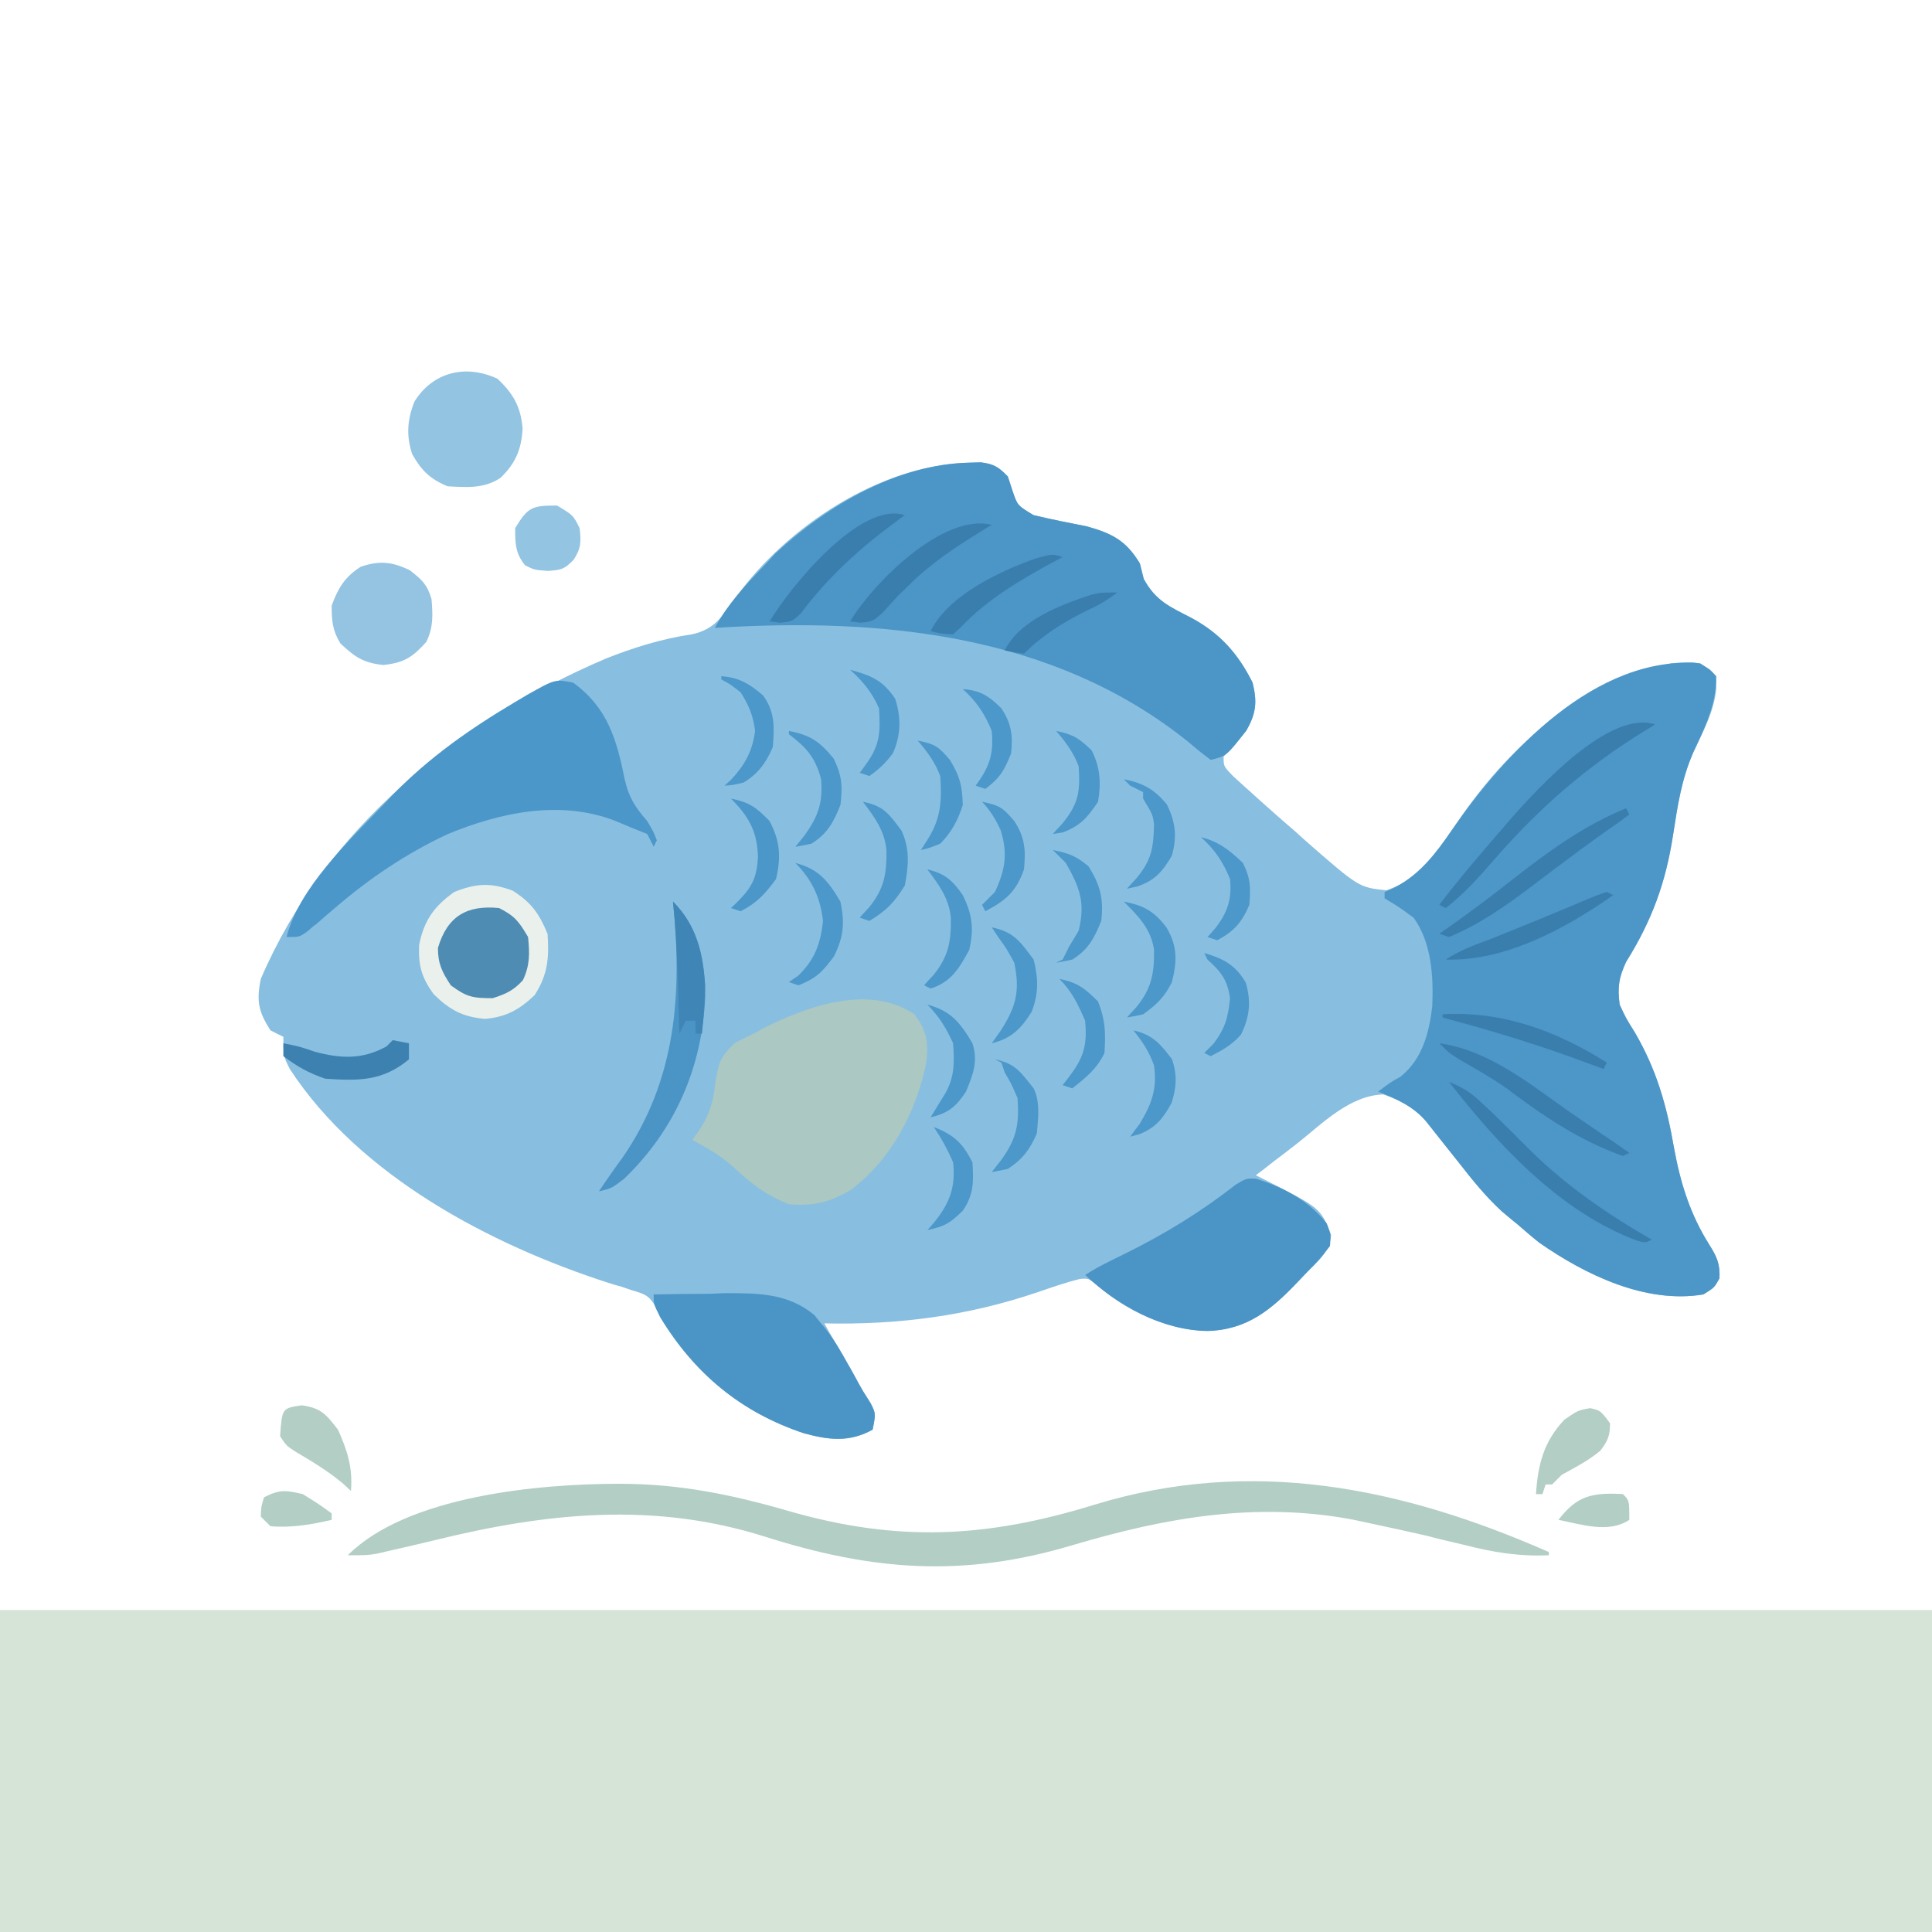
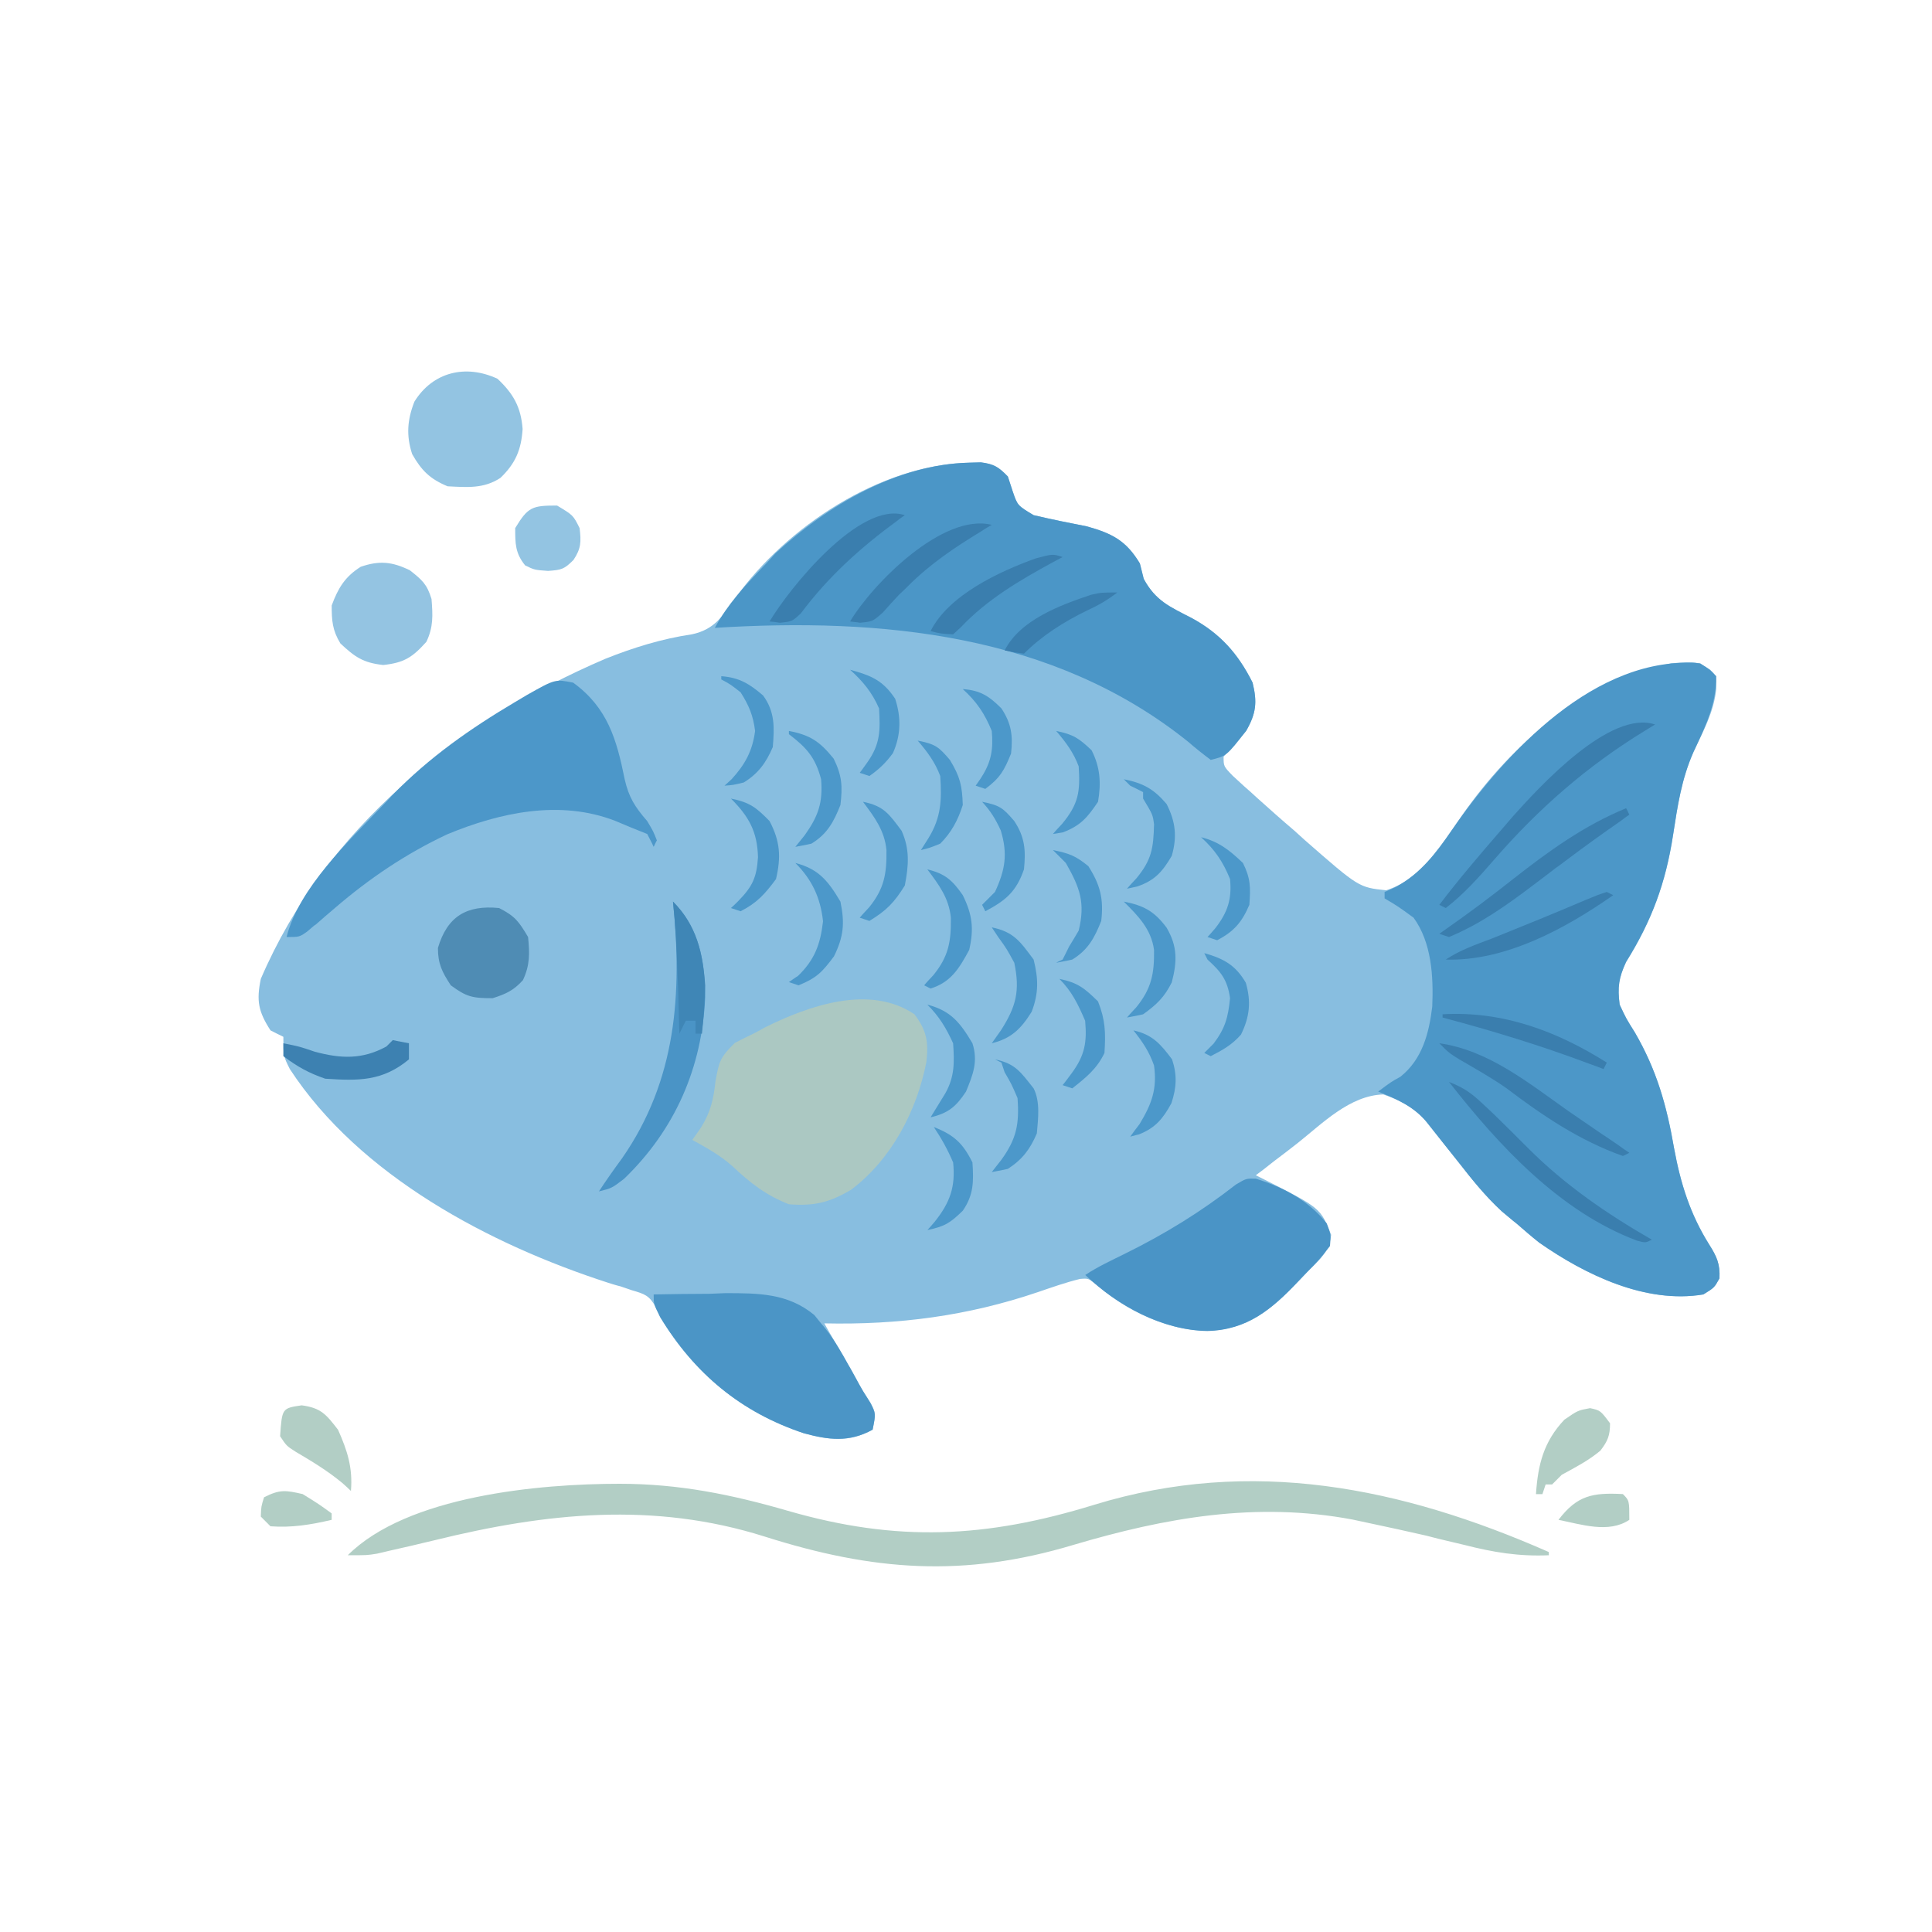
<svg xmlns="http://www.w3.org/2000/svg" version="1.1" width="600" height="600" viewBox="0 0 600 600" role="img" aria-label="Fish">
  <path d="M0 0 C1.2 -0 2.4 -0.1 3.6 -0.1 C7.7 0.4 9.2 1.4 12 4.3 C12.5 5.8 13 7.3 13.5 8.9 C15 13.3 15 13.3 20 16.3 C25.5 17.6 31 18.7 36.6 19.8 C44.5 22 48.8 24.3 53 31.3 C53.4 32.9 53.8 34.4 54.2 36.1 C57.9 42.9 62.2 44.7 69 48.2 C77.9 53 83.5 59.3 88 68.3 C89.5 74.4 89.1 77.9 86 83.3 C83.7 86 81.3 88.7 79 91.3 C79 94.3 79 94.3 81.8 97.2 C83 98.3 84.2 99.4 85.5 100.6 C86.8 101.7 88.1 102.9 89.4 104.1 C93.2 107.5 97.1 111 101 114.3 C102.1 115.3 103.1 116.2 104.2 117.2 C121 131.9 121 131.9 129.5 132.8 C140.8 129.1 146.6 118.9 153 109.6 C168.7 87.1 190.6 68.3 218 62.3 C226 61.7 226 61.7 230.1 64.3 C232 66.3 232 66.3 232 70.2 C231.3 77.4 227.9 83.5 224.9 89.9 C221.2 98.3 220 106.5 218.6 115.6 C216.3 130.5 212 142.2 204 155.1 C201.7 160 201.3 162.9 202 168.3 C204 172.6 204 172.6 206.7 176.9 C213.5 188.6 216.6 199.6 218.9 212.9 C220.9 223.8 223.9 233.4 229.8 242.8 C232.2 246.6 233.2 248.9 233 253.3 C231.4 256.2 231.4 256.2 228 258.3 C210.1 261.3 191.3 252.2 177 242.2 C174.6 240.3 172.3 238.3 170 236.3 C168.5 235.1 167 233.8 165.4 232.5 C160.4 227.9 156.2 222.7 152 217.3 C150.6 215.5 149.1 213.7 147.7 211.9 C145.8 209.5 143.9 207.1 142 204.7 C138.4 200.4 133.9 198 128.6 196.2 C118.2 196.5 109.7 205.2 102 211.3 C99.6 213.2 97.1 215.1 94.7 216.9 C93.6 217.8 92.5 218.6 91.4 219.5 C90.6 220.1 89.8 220.7 89 221.3 C90 221.8 91 222.3 92 222.8 C109.1 231.5 109.1 231.5 112.4 239.8 C111.8 245.1 108.7 247.7 105 251.3 C104.1 252.3 103.1 253.3 102.2 254.3 C93.9 263 86.3 269.3 73.9 269.6 C61.6 269.5 48.8 263.4 39.6 255.3 C37 253.3 37 253.3 34.4 253.5 C29.9 254.6 25.7 256.1 21.3 257.6 C-0.5 265 -22 267.8 -45 267.3 C-44.2 268.7 -43.4 270.2 -42.5 271.7 C-36 283 -36 283 -34.5 285.8 C-33.2 288 -31.9 290.1 -30.5 292.2 C-29 295.3 -29 295.3 -30 300.3 C-37.3 304.4 -43.7 303.5 -51.4 301.4 C-70.8 294.9 -85.4 282.9 -96 265.3 C-96.4 264.3 -96.8 263.3 -97.3 262.3 C-99.4 258.6 -100.7 258.2 -104.8 257 C-105.9 256.6 -107.1 256.2 -108.3 255.8 C-109.6 255.5 -110.8 255.1 -112.1 254.7 C-148.9 242.8 -189.3 221.5 -211 188.3 C-213 184.3 -213 184.3 -213 178.3 C-214.3 177.7 -215.6 177 -217 176.3 C-220.8 170.4 -221.4 167.1 -220 160.3 C-199.8 113.3 -158.9 80.6 -113 60.9 C-104.2 57.4 -95.5 54.7 -86.1 53.3 C-79.1 51.8 -76.6 47.7 -72.6 42 C-56.8 20 -27.7 0.6 0 0 Z " fill="#88BEE0" transform="translate(301,143.6875)" />
-   <path d="M0 0 C198 0 396 0 600 0 C600 33 600 66 600 100 C402 100 204 100 0 100 C0 67 0 34 0 0 Z " fill="#D5E4D7" transform="translate(0,500)" />
  <path d="M0 0 C3.1 2 3.1 2 5 4 C5 12.9 1.6 19.6 -2.1 27.6 C-5.8 36 -7 44.2 -8.4 53.2 C-10.7 68.2 -15 79.9 -23 92.7 C-25.3 97.7 -25.7 100.6 -25 106 C-23 110.3 -23 110.3 -20.3 114.6 C-13.5 126.3 -10.4 137.3 -8.1 150.6 C-6.1 161.5 -3.1 171.1 2.8 180.5 C5.2 184.3 6.2 186.5 6 191 C4.4 193.9 4.4 193.9 1 196 C-16.9 199 -35.7 189.9 -50 179.9 C-52.4 178 -54.7 176 -57 174 C-57.8 173.4 -57.8 173.4 -61.6 170.2 C-66.6 165.6 -70.8 160.4 -75 155 C-76.4 153.2 -77.9 151.4 -79.3 149.6 C-81.2 147.2 -83.1 144.8 -85 142.4 C-89 137.6 -94.3 135.3 -100 133 C-96 130 -96 130 -93.1 128.4 C-86.3 123 -84.2 114.9 -83.2 106.6 C-82.8 97.2 -83.4 86.7 -89 79 C-93.8 75.5 -93.8 75.5 -98 73 C-98 72.3 -98 71.7 -98 71 C-96.8 70.5 -95.6 70 -94.4 69.4 C-86.8 65.2 -82.1 59 -77.2 51.9 C-60.6 27.9 -32.4 -2.8 0 0 Z " fill="#4C97C8" transform="translate(528,206)" />
  <path d="M0 0 C1.2 -0 2.4 -0.1 3.6 -0.1 C7.7 0.4 9.2 1.4 12 4.3 C12.5 5.8 13 7.3 13.5 8.9 C15 13.3 15 13.3 20 16.3 C25.5 17.6 31 18.7 36.6 19.8 C44.5 22 48.8 24.3 53 31.3 C53.4 32.9 53.8 34.4 54.2 36.1 C57.9 42.9 62.2 44.7 69 48.2 C77.9 53 83.5 59.3 88 68.3 C89.5 74.4 89.1 77.9 86 83.3 C79.9 91.1 79.9 91.1 75 92.3 C72.6 90.5 70.2 88.6 67.9 86.6 C26 53 -27.6 48.1 -79 51.3 C-75 43.9 -69.8 38.4 -64 32.3 C-62.7 31 -61.5 29.6 -60.2 28.2 C-44.1 13.3 -22.4 0.5 0 0 Z " fill="#4B96C7" transform="translate(301,143.6875)" />
  <path d="M0 0 C3.8 5.1 4.4 8.5 3.7 14.8 C0.7 30.1 -7.2 45.1 -19.7 54.5 C-26.5 58.5 -31.2 59.6 -39 59 C-46.1 56.2 -51 52.4 -56.5 47.2 C-60.3 43.8 -64.5 41.5 -69 39 C-68.1 37.7 -67.1 36.4 -66.2 35 C-63.3 30.3 -62.4 26.3 -61.8 20.8 C-60.7 14.7 -60.4 13.4 -55.8 8.9 C-53.9 7.9 -51.9 6.9 -50 6 C-48.8 5.4 -47.7 4.8 -46.5 4.1 C-32.8 -2.7 -13.9 -9.4 0 0 Z " fill="#ABC8C2" transform="translate(284,315)" />
  <path d="M0 0 C0 0.3 0 0.7 0 1 C-9.3 1.4 -17.2 0.1 -26.2 -2.2 C-28.9 -2.8 -31.5 -3.5 -34.2 -4.1 C-35.5 -4.4 -36.8 -4.8 -38.1 -5.1 C-43.9 -6.4 -49.6 -7.7 -55.4 -8.9 C-57.2 -9.3 -59.1 -9.7 -61 -10.1 C-90.9 -15.7 -119 -10.7 -147.7 -2.2 C-181.7 8 -209.8 5.9 -243.5 -4.8 C-278 -15.7 -311.3 -12.2 -345.9 -3.7 C-350.8 -2.5 -355.6 -1.4 -360.5 -0.3 C-361.6 -0 -362.7 0.2 -363.9 0.5 C-367 1 -367 1 -373 1 C-354.5 -17.5 -313.5 -21.2 -288.6 -21.2 C-270.2 -21.2 -253.9 -17.9 -236.3 -12.8 C-202.4 -3 -174.8 -4.3 -141.1 -14.7 C-92.4 -29.6 -45.9 -20.2 0 0 Z " fill="#B2CEC5" transform="translate(481,482)" />
  <path d="M0 0 C10.7 7.8 13.5 17.6 16 30 C17.3 35.7 19.2 38.6 23 43 C24.9 46.2 24.9 46.2 26 49 C25.8 49.3 25.8 49.3 25 51 C24.7 50.3 24.7 50.3 23 47 C21.3 46.3 19.7 45.7 18 45 C16.3 44.3 14.7 43.6 13 42.9 C-4.1 36.3 -22.7 40.3 -39.1 47.1 C-51.9 53.1 -63.3 60.8 -74 70 C-76 71.7 -78 73.4 -79.9 75.1 C-80.4 75.4 -80.4 75.4 -82.6 77.3 C-85 79 -85 79 -89 79 C-85.2 63.8 -69.6 49.1 -59 38 C-58 37 -57.1 36 -56.1 34.9 C-44.7 23.2 -32 14.3 -18 6 C-16.8 5.3 -15.5 4.5 -14.3 3.8 C-5.6 -1.1 -5.6 -1.1 0 0 Z " fill="#4C97C9" transform="translate(178,212)" />
  <path d="M0 0 C8.6 2.7 16.3 6.7 22 13.9 C23.3 17.4 23.3 17.4 23 20.9 C20.7 24 18.6 26.3 16 28.9 C15 29.9 14.1 30.9 13.1 31.9 C4.9 40.6 -2.7 47 -15.1 47.3 C-29 47.1 -43.1 39.4 -53 29.9 C-49.1 27.3 -44.9 25.4 -40.7 23.3 C-28.3 17.2 -17.1 10.3 -6.2 1.8 C-3 -0.1 -3 -0.1 0 0 Z " fill="#4A94C6" transform="translate(390.0391,366.0586)" />
  <path d="M0 0 C5.8 -0.1 11.5 -0.2 17.3 -0.2 C18.9 -0.3 20.6 -0.3 22.2 -0.4 C32.5 -0.4 41.7 -0.4 49.9 6.4 C50.3 6.9 50.3 6.9 52 9 C52.6 9.7 53.2 10.4 53.8 11.2 C56.4 14.6 58.4 18.1 60.5 21.9 C61.3 23.2 62 24.6 62.8 26 C63.5 27.3 64.2 28.6 65 30 C65.8 31.2 66.5 32.4 67.3 33.7 C69 37 69 37 68 42 C60.7 46 54.3 45.2 46.6 43.1 C27.1 36.6 12.7 24.6 2 7 C0 3 0 3 0 0 Z " fill="#4B95C6" transform="translate(203,402)" />
-   <path d="M0 0 C5.8 3.7 8.2 7.1 10.8 13.4 C11.3 20.9 10.9 26 6.8 32.4 C2.1 36.9 -2 39.2 -8.6 39.8 C-15.6 39.2 -19.6 37 -24.6 32.1 C-28.4 26.8 -29.3 23.3 -29.1 16.9 C-27.6 9.3 -24.5 4.9 -18.2 0.4 C-11.5 -2.3 -6.8 -2.6 0 0 Z " fill="#EAF1EC" transform="translate(159.25,276.625)" />
  <path d="M0 0 C4.9 4.6 7.3 8.8 7.8 15.6 C7.4 22 5.6 26.3 0.9 30.8 C-4.3 34.2 -9.4 33.7 -15.5 33.4 C-21 31.1 -23.6 28.5 -26.5 23.4 C-28.4 17.6 -28 12.7 -25.8 7.1 C-20.1 -2.1 -9.9 -4.6 0 0 Z " fill="#93C4E2" transform="translate(154.5,117.625)" />
  <path d="M0 0 C3.8 3 5.3 4.3 6.7 8.9 C7.1 14 7.3 17.6 5.1 22.2 C0.8 27 -1.8 28.7 -8.3 29.4 C-14.6 28.7 -17.1 26.9 -21.6 22.7 C-24.1 18.6 -24.3 15.6 -24.3 10.9 C-22.3 5.5 -20.2 2 -15.3 -1.1 C-9.5 -3.1 -5.5 -2.7 0 0 Z " fill="#94C4E2" transform="translate(127.3125,177.125)" />
  <path d="M0 0 C4.9 2.5 6.1 4.1 9 9 C9.5 14.1 9.6 17.7 7.4 22.4 C4.5 25.6 2.1 26.7 -2 28 C-8.3 28 -10.1 27.6 -15 24 C-17.7 19.9 -19 17.3 -19 12.4 C-16.1 2.6 -10.1 -1 0 0 Z " fill="#4F8CB4" transform="translate(155,282)" />
  <path d="M0 0 C8.2 8.2 9.9 18.5 10 29.6 C9.1 51.5 0.6 70.9 -15.2 86.1 C-19 89 -19 89 -23 90 C-20.7 86.5 -18.3 83.1 -15.8 79.7 C1.1 55.4 2.9 28.5 0 0 Z " fill="#4A94C6" transform="translate(209,280)" />
  <path d="M0 0 C5 3 5 3 7 7 C7.5 11.2 7.5 13.3 5.1 16.9 C2.2 19.8 1.4 20 -2.8 20.3 C-7 20 -7 20 -9.9 18.6 C-13 14.8 -13 11.8 -13 7 C-9 0.4 -7.7 0 0 0 Z " fill="#93C4E2" transform="translate(173,157)" />
  <path d="M0 0 C-1 0.6 -2.1 1.3 -3.1 1.9 C-21.1 12.9 -36.2 26.1 -50 42 C-54.7 47.4 -59.3 52.6 -65 57 C-65.7 56.7 -66.3 56.3 -67 56 C-61 48.1 -54.5 40.5 -48 33 C-46.8 31.6 -45.6 30.2 -44.3 28.7 C-36 19.4 -14 -4.7 0 0 Z " fill="#3A7EAE" transform="translate(514,225)" />
  <path d="M0 0 C3.2 0.7 3.2 0.7 6.2 4.7 C6.2 8.5 5.5 10.2 3.2 13.2 C-0.5 16.3 -4.6 18.4 -8.8 20.7 C-9.8 21.7 -10.8 22.7 -11.8 23.7 C-12.5 23.7 -13.1 23.7 -13.8 23.7 C-14.1 24.7 -14.5 25.7 -14.8 26.7 C-15.5 26.7 -16.1 26.7 -16.8 26.7 C-16.2 17.5 -14.4 10.4 -8 3.6 C-3.8 0.7 -3.8 0.7 0 0 Z " fill="#B2CEC5" transform="translate(493.8125,437.3125)" />
  <path d="M0 0 C6 0.8 7.6 2.8 11.3 7.6 C14.2 14.1 15.9 19.4 15.3 26.6 C14.4 25.7 13.5 24.9 12.6 24.1 C8 20.3 3.2 17.4 -1.9 14.4 C-4.7 12.6 -4.7 12.6 -6.7 9.6 C-6.1 0.9 -6.1 0.9 0 0 Z " fill="#B2CEC5" transform="translate(93.6875,436.4375)" />
  <path d="M0 0 C4.8 1.9 7 3.5 10.7 7 C11.2 7.5 11.2 7.5 13.9 10 C17.5 13.5 21.1 17.1 24.7 20.7 C36.1 32.1 49.1 41 63 49 C61 50 61 50 58.4 49.3 C34.4 40.3 15.5 19.8 0 0 Z " fill="#3A7EAE" transform="translate(450,336)" />
  <path d="M0 0 C0.8 0.2 0.8 0.2 5 1 C5 2.6 5 4.3 5 6 C-3.2 12.8 -10.6 12.7 -21 12 C-26.2 10.2 -29.6 8.3 -34 5 C-34 3.7 -34 2.4 -34 1 C-29 2 -29 2 -24.3 3.6 C-16.2 5.8 -9.5 6.1 -2 2 C-1.3 1.3 -0.7 0.7 0 0 Z " fill="#3D81B1" transform="translate(122,323)" />
  <path d="M0 0 C0.2 0.3 0.2 0.3 1 2 C0.1 2.6 -0.7 3.2 -1.6 3.9 C-7.5 8 -13.2 12.1 -18.9 16.4 C-19.9 17.2 -20.9 17.9 -21.9 18.6 C-24.1 20.3 -26.3 22 -28.6 23.7 C-36.9 30 -45.3 36 -55 40 C-56 39.7 -57 39.3 -58 39 C-57.2 38.4 -56.4 37.9 -55.6 37.3 C-48.6 32.4 -41.8 27.3 -35.1 22 C-24 13.3 -13.1 5.4 0 0 Z " fill="#3A7EAE" transform="translate(505,251)" />
  <path d="M0 0 C15.2 2.1 27.8 12.4 40 21 C43.5 23.4 47 25.8 50.5 28.2 C51.3 28.7 51.3 28.7 55.4 31.5 C56.6 32.4 57.8 33.2 59 34 C58.7 34.2 58.7 34.2 57 35 C43.7 30.3 32.1 22.5 20.9 14 C16.2 10.7 11.2 7.9 6.2 5 C3 3 3 3 0 0 Z " fill="#3A7EAE" transform="translate(447,324)" />
  <path d="M0 0 C7.3 7.3 9.3 16 10 26 C9.9 31 9.5 36 9 41 C8.3 41 7.7 41 7 41 C7 39.7 7 38.4 7 37 C6 37 5 37 4 37 C3.3 38.3 2.7 39.6 2 41 C2 40.1 1.9 39.3 1.9 38.4 C1.8 34.5 1.7 30.6 1.6 26.7 C1.5 25.3 1.5 24 1.4 22.6 C1.2 15 0.8 7.5 0 0 Z " fill="#3F86B6" transform="translate(209,280)" />
  <path d="M0 0 C-1 0.6 -2.1 1.2 -3.1 1.9 C-11.5 7 -19.1 12.1 -26 19 C-26.9 19.9 -27.8 20.8 -28.8 21.7 C-30.5 23.5 -32.2 25.4 -33.9 27.3 C-37 30 -37 30 -40.9 30.4 C-41.4 30.3 -41.4 30.3 -44 30 C-37 18.3 -15.2 -3.8 0 0 Z " fill="#3A7EAE" transform="translate(308,163)" />
  <path d="M0 0 C-0.7 0.5 -1.5 1 -2.2 1.6 C-13.8 10.1 -23.7 19 -32.3 30.5 C-35 33 -35 33 -38.8 33.4 C-39.9 33.2 -40.9 33.1 -42 33 C-35.8 22.6 -13.9 -4.6 0 0 Z " fill="#3A7EAE" transform="translate(281,160)" />
  <path d="M0 0 C-1 0.5 -2 1.1 -3 1.6 C-13.3 7.2 -23.5 13.2 -31.6 21.8 C-32.4 22.5 -33.2 23.3 -34 24 C-37.8 23.8 -37.8 23.8 -41 23 C-35.4 11.8 -19.7 4.5 -8.3 0.4 C-3 -1 -3 -1 0 0 Z " fill="#3A7EAE" transform="translate(330,173)" />
  <path d="M0 0 C7.3 1.9 10.2 5.6 14 12 C15.4 18.7 15 22.9 12 29 C8.4 33.8 6.7 35.7 1 38 C0 37.7 -1 37.3 -2 37 C-1.1 36.4 -0.2 35.7 0.8 35.1 C6 30.1 7.8 25.2 8.6 18.1 C7.8 10.8 5.2 5.2 0 0 Z " fill="#4C98CA" transform="translate(247,268)" />
  <path d="M0 0 C6.5 1.3 8.1 3.8 12 9 C14.6 14.8 14.2 19.8 13 26 C9.7 31.3 7.4 33.7 2 37 C1 36.7 0 36.3 -1 36 C-0.1 34.9 0.9 33.9 1.9 32.8 C6.6 27 7.4 22.4 7.3 15 C6.7 8.9 3.6 4.8 0 0 Z " fill="#4C98CA" transform="translate(268,249)" />
  <path d="M0 0 C6.2 1.2 9.5 3 13.3 8.1 C16.7 13.9 16.6 18.6 14.9 25.1 C12.6 29.7 10.2 32 6 35 C5.2 35.2 5.2 35.2 1 36 C1.9 34.9 2.9 33.9 3.9 32.8 C8.6 27 9.5 22.4 9.4 15 C8.5 8.5 4.5 4.5 0 0 Z " fill="#4C98CA" transform="translate(349,280)" />
  <path d="M0 0 C0.7 0.3 1.3 0.7 2 1 C-12.7 11.3 -31.5 21.6 -50 21 C-45.5 18 -40.5 16.3 -35.5 14.4 C-25.8 10.5 -16.2 6.6 -6.6 2.5 C-3 1 -3 1 0 0 Z " fill="#3A7EAE" transform="translate(499,277)" />
  <path d="M0 0 C5.5 1.3 7.8 3.4 11 8 C14 14.1 14.5 18.4 13 25 C9.9 30.7 7.4 35 1 37 C0.3 36.7 -0.3 36.3 -1 36 C-0.1 34.9 0.9 33.9 1.9 32.8 C6.6 27 7.4 22.4 7.3 15 C6.7 8.9 3.6 4.8 0 0 Z " fill="#4C98CA" transform="translate(288,270)" />
  <path d="M0 0 C6.7 1.3 9.6 3.3 13.9 8.6 C16.5 13.9 16.7 17.2 16 23 C13.9 28.3 11.9 32 7 35 C6.2 35.2 6.2 35.2 2 36 C2.5 35.4 2.5 35.4 4.9 32.4 C9.1 26.5 10.6 22.3 10 15 C8.2 8.2 5.5 5.2 0 1 C0 0.7 0 0.3 0 0 Z " fill="#4C98CA" transform="translate(245,227)" />
  <path d="M0 0 C6.9 1.4 8.9 4.5 13 10 C14.5 16 14.6 20.4 12.4 26.2 C9.1 31.5 6.1 34.5 0 36 C0.9 34.7 1.9 33.3 2.9 31.9 C7.6 24.5 8.8 19.7 7 11 C4.6 6.6 4.6 6.6 2 3 C1.3 2 0.7 1 0 0 Z " fill="#4C98CA" transform="translate(308,288)" />
  <path d="M0 0 C5 3.1 5 3.1 9 6 C9 6.7 9 7.3 9 8 C2.6 9.5 -3.4 10.5 -10 10 C-11 9 -12 8 -13 7 C-12.9 3.9 -12.9 3.9 -12 1 C-7.1 -1.5 -5.3 -1.2 0 0 Z " fill="#B2CEC5" transform="translate(94,464)" />
  <path d="M0 0 C5 1 7.1 1.8 11 5 C14.7 10.8 15.8 15.2 15 22 C12.9 27.3 10.9 31 6 34 C5.2 34.2 5.2 34.2 1 35 C1.3 34.8 1.3 34.8 3 34 C3.7 32.7 4.3 31.4 5 30 C6 28.4 7 26.7 8 25 C10.1 16.4 8.4 11.7 4 4 C2.7 2.7 1.4 1.4 0 0 Z " fill="#4C98CA" transform="translate(327,264)" />
  <path d="M0 0 C5.9 1.2 7.9 2.8 12 7 C15.3 13.3 15.6 18.1 14 25 C10.6 29.6 8.1 32.4 3 35 C2 34.7 1 34.3 0 34 C0.8 33.3 1.5 32.6 2.3 31.8 C6.7 27.3 8 24.5 8.4 18.2 C8.2 10.3 5.6 5.6 0 0 Z " fill="#4B97C9" transform="translate(227,248)" />
  <path d="M0 0 C5.6 0.4 8.8 2.4 13 6 C16.7 11.1 16.5 15.9 16 22 C13.9 26.9 11.5 30.2 7 33 C3.7 33.8 3.7 33.8 1 34 C1.7 33.3 2.5 32.7 3.2 32 C7.4 27.4 9.7 23.2 10.5 17 C9.9 12.2 8.6 9.1 6 5 C2.8 2.5 2.8 2.5 0 1 C0 0.7 0 0.3 0 0 Z " fill="#4C98CA" transform="translate(224,210)" />
  <path d="M0 0 C6 1.2 9.3 3 13.3 7.7 C16.1 13.2 16.6 17.9 14.9 23.8 C12 28.7 9.7 31.4 4.2 33.3 C3.1 33.5 2.1 33.8 1 34 C1.9 32.9 2.9 31.9 3.9 30.8 C8.7 25 9.2 21.4 9.4 14 C9 11 9 11 6 6 C6 5.3 6 4.7 6 4 C4.7 3.3 3.4 2.7 2 2 C1.3 1.3 0.7 0.7 0 0 Z " fill="#4C98CA" transform="translate(349,242)" />
  <path d="M0 0 C2 2 2 2 2 8 C-4.4 12.3 -12.9 9.4 -20 8 C-14.2 0.4 -9.4 -0.5 0 0 Z " fill="#B2CEC5" transform="translate(504,464)" />
  <path d="M0 0 C6.4 1.3 8 4 12 9 C14.1 13.2 13.4 18.4 13 23 C10.9 27.9 8.5 31.1 4 34 C3.2 34.2 3.2 34.2 -1 35 C-0.1 33.8 0.9 32.6 1.9 31.3 C6.7 24.7 7.6 20.1 7 12 C5.1 7.6 5.1 7.6 3 4 C2.7 3 2.3 2 2 1 C1.3 0.7 0.7 0.3 0 0 Z " fill="#4C98CA" transform="translate(309,329)" />
  <path d="M0 0 C18.6 -1.1 35.5 5.2 51 15 C50.7 15.7 50.3 16.3 50 17 C48.5 16.4 47 15.9 45.4 15.3 C30.5 9.7 15.4 5.1 0 1 C0 0.7 0 0.3 0 0 Z " fill="#3A7EAE" transform="translate(448,315)" />
  <path d="M0 0 C5.8 1.2 7.8 2.9 12 7 C14.3 12.8 14.4 16.8 14 23 C11.7 27.9 8.2 30.7 4 34 C3 33.7 2 33.3 1 33 C2 31.8 2.9 30.5 3.9 29.2 C7.9 23.7 8.6 19.7 8 13 C5.8 7.9 3.9 3.9 0 0 Z " fill="#4C98CA" transform="translate(329,304)" />
  <path d="M0 0 C7.3 1.9 10.2 5.6 14 12 C15.8 17.6 14.2 21.7 12 27 C8.9 31.7 6.5 33.7 1 35 C2.5 32.5 4.1 30 5.6 27.5 C8.5 22.3 8.4 17.9 8 12 C5.8 7.2 3.7 3.7 0 0 Z " fill="#4C98CA" transform="translate(288,312)" />
  <path d="M0 0 C5.5 1.1 6.5 1.9 10 6 C13.2 11.3 13.8 14 14 20 C12.5 24.7 10.5 28.5 7 32 C3.8 33.3 3.8 33.3 1 34 C1.8 32.7 2.6 31.5 3.4 30.2 C7.3 23.8 7.5 18.4 7 11 C5.4 6.7 3 3.5 0 0 Z " fill="#4C98CA" transform="translate(285,230)" />
  <path d="M0 0 C5.9 1.3 8.4 4.2 12 9 C13.6 13.9 13.4 17.7 11.8 22.6 C9.2 27.4 6.8 30.3 1.7 32.3 C1.2 32.4 1.2 32.4 -1 33 C-0.1 31.7 0.9 30.4 1.9 29.1 C5.7 22.8 7.4 18.2 6.4 10.9 C4.9 6.6 2.8 3.5 0 0 Z " fill="#4C98CA" transform="translate(352,320)" />
  <path d="M0 0 C6.6 1.8 10.2 3.3 14 9 C15.9 14.8 15.8 20.3 13.3 25.9 C11.1 28.9 9 30.9 6 33 C5 32.7 4 32.3 3 32 C3.4 31.5 3.4 31.5 5.4 28.7 C9.4 23 9.4 18.9 9 12 C6.8 7 4 3.6 0 0 Z " fill="#4C98CA" transform="translate(264,208)" />
  <path d="M0 0 C5.5 1.1 6.5 1.9 10 6 C13.3 11 13.6 15.1 13 21 C10.6 27.9 7.4 30.6 1 34 C0.7 33.3 0.3 32.7 0 32 C1.3 30.7 2.6 29.4 4 28 C7.2 21.1 8 16.2 5.8 8.9 C4.2 5.4 2.6 2.8 0 0 Z " fill="#4C98CA" transform="translate(305,249)" />
  <path d="M0 0 C5.4 1.1 7.1 2.3 11 6 C13.7 11.3 14 16.2 13 22 C9.7 26.9 7.6 29.4 2.1 31.5 C1.6 31.6 1.6 31.6 -1 32 C-0.1 30.9 0.9 29.9 1.9 28.8 C7 22.6 7.5 18.8 7 11 C5.4 6.7 3 3.5 0 0 Z " fill="#4C98CA" transform="translate(328,227)" />
  <path d="M0 0 C-3.3 2.5 -5.9 4 -9.6 5.7 C-16.6 9.1 -23.4 13.4 -29 19 C-32.1 18.6 -32.1 18.6 -35 18 C-30.2 8.5 -17.7 3.9 -8.1 0.7 C-5 0 -5 0 0 0 Z " fill="#3A7EAE" transform="translate(347,184)" />
  <path d="M0 0 C5.6 1.4 8.9 4.1 13 8 C15.4 12.8 15.4 15.6 15 21 C12.7 26.4 10.2 29.3 5 32 C4 31.7 3 31.3 2 31 C2.4 30.6 2.4 30.6 4.4 28.3 C8.3 23.3 9.6 19.2 9 13 C6.8 7.6 4.3 3.9 0 0 Z " fill="#4C98CA" transform="translate(373,260)" />
  <path d="M0 0 C6 1.7 9.7 3.7 12.9 9.2 C14.6 15.1 14.1 19.8 11.4 25.3 C8.6 28.5 5.7 30.1 2 32 C1.3 31.7 0.7 31.3 0 31 C0.9 30.1 1.9 29.1 2.9 28.1 C6.5 23.3 7.4 20 8 14 C7.2 8.3 5.2 5.8 1 2 C0.7 1.3 0.3 0.7 0 0 Z " fill="#4C98CA" transform="translate(374,296)" />
  <path d="M0 0 C5.5 0.4 8.2 2.2 12 6 C15.1 10.7 15.6 14.4 15 20 C12.9 25.2 11.6 27.6 7 31 C6 30.7 5 30.3 4 30 C4.6 29.1 5.3 28.2 5.9 27.2 C8.9 22.5 9.5 18.5 9 13 C6.8 7.6 4.3 3.9 0 0 Z " fill="#4C98CA" transform="translate(299,214)" />
  <path d="M0 0 C6.3 2.5 9 5 12 11 C12.4 16.9 12.4 21.1 9 26 C5.1 29.8 3.4 30.9 -2 32 C-1.2 31.2 -0.5 30.3 0.3 29.4 C5 23.5 6.8 18.6 6 11 C4.3 7 2.4 3.6 0 0 Z " fill="#4C98CA" transform="translate(290,350)" />
</svg>
